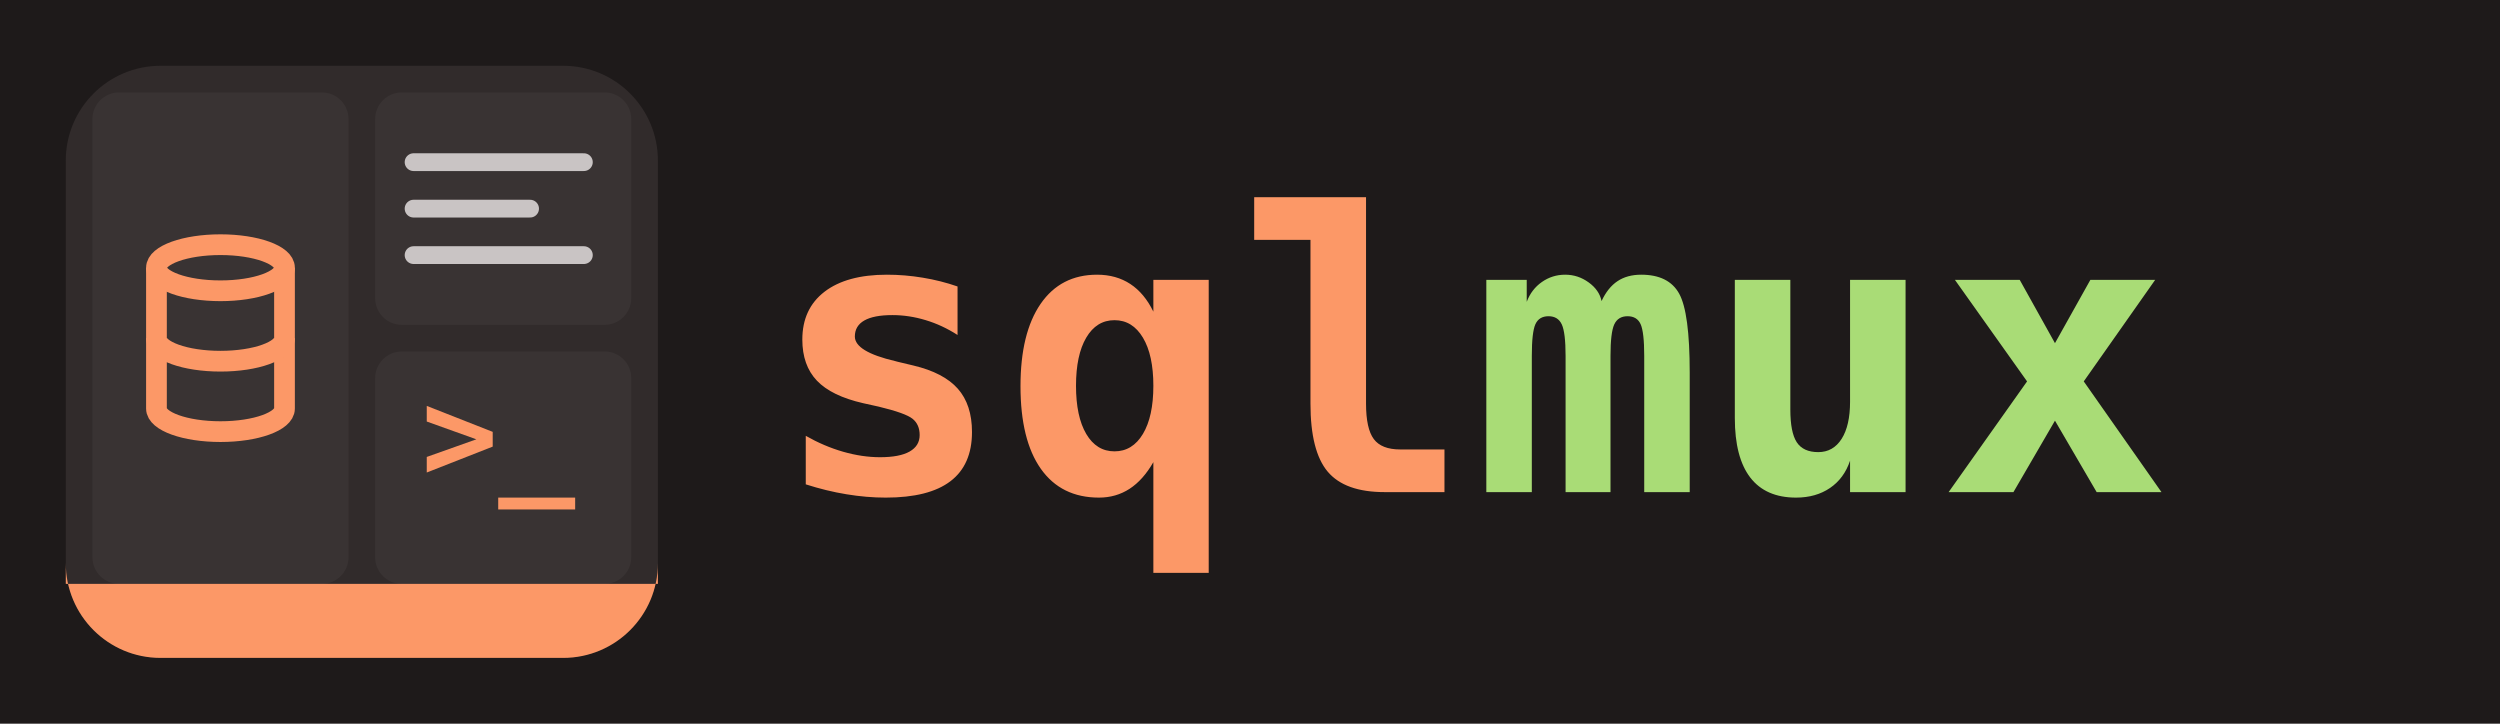
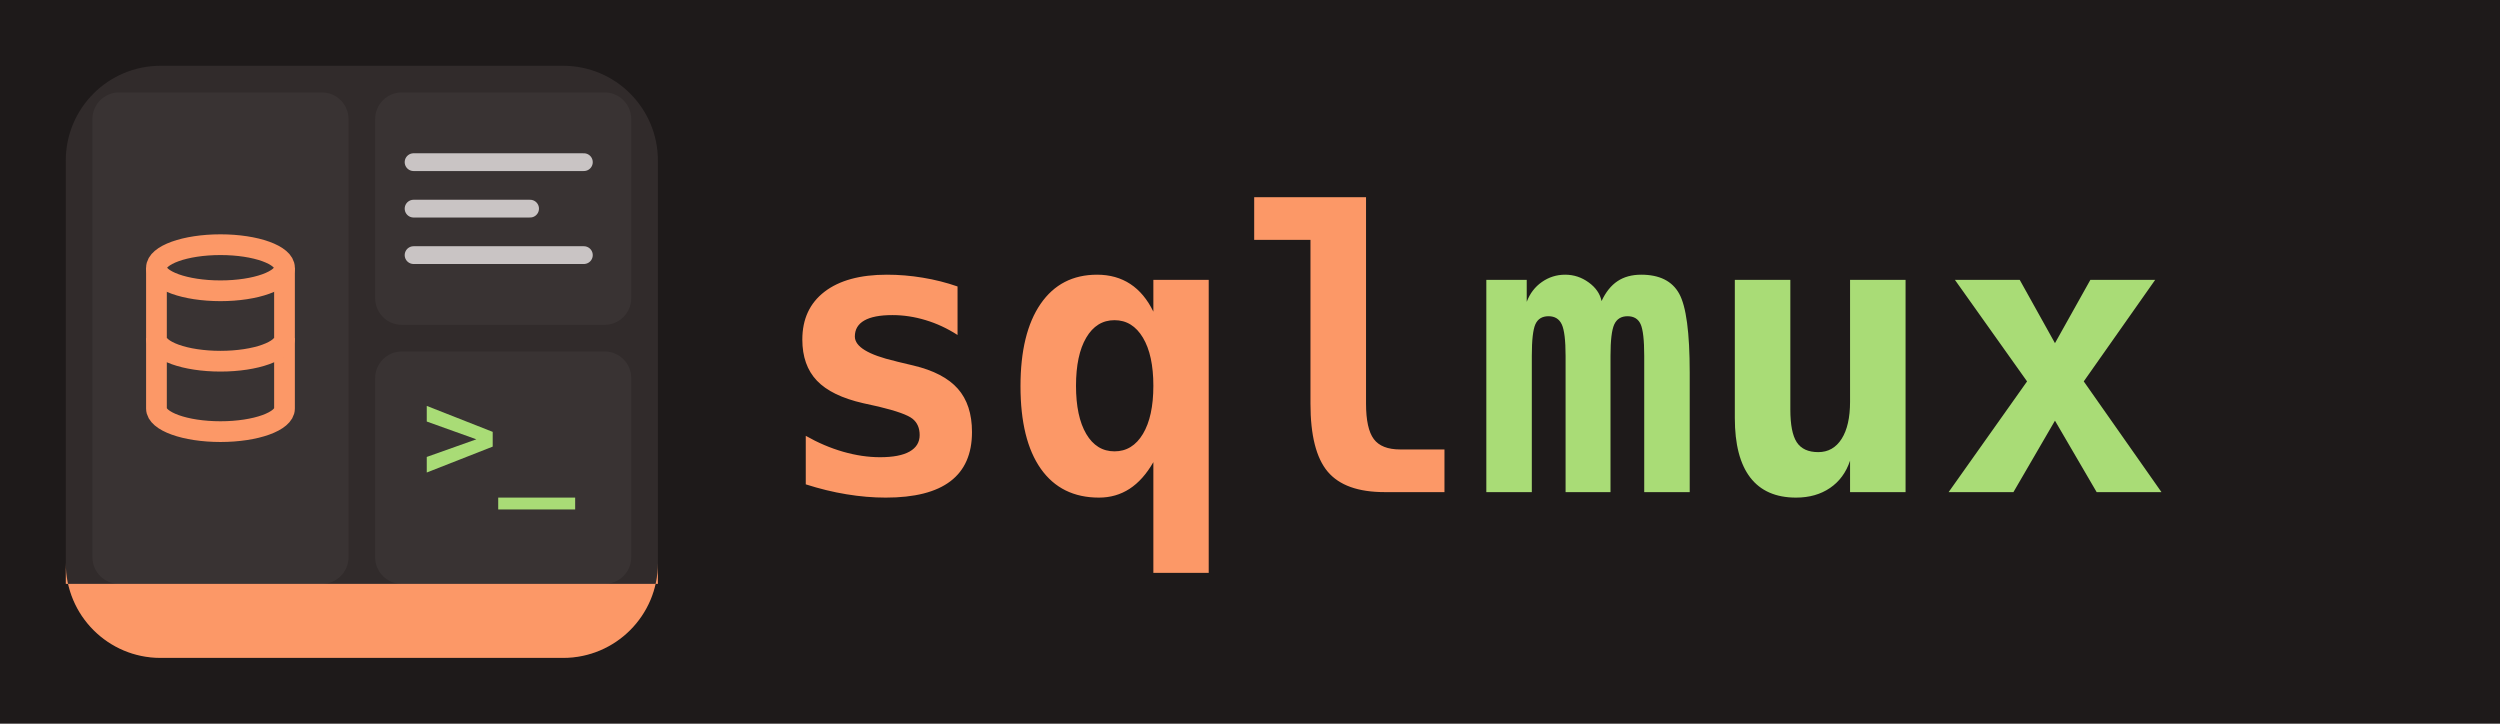
<svg xmlns="http://www.w3.org/2000/svg" viewBox="0 0 760 220" width="760" height="220">
  <rect width="760" height="220" fill="#1e1a1a" />
  <rect x="20" y="20" width="180" height="180" rx="28.8" fill="#312b2b" />
  <rect x="28.1" y="28.1" width="77.85" height="149.4" rx="8.1" fill="#393333" />
  <rect x="114.05" y="28.1" width="77.85" height="70.65" rx="8.1" fill="#393333" />
  <rect x="114.05" y="106.85" width="77.85" height="70.65" rx="8.1" fill="#393333" />
  <path d="M20 177.5 h180 v-6.3 a28.8 28.8 0 0 1 -28.8 28.8 h-122.4 a28.8 28.8 0 0 1 -28.8 -28.8 z" fill="#fc9867" />
  <ellipse cx="67.025" cy="81.391" rx="19.462" ry="7.006" fill="none" stroke="#fc9867" stroke-width="6.3" />
  <path d="M47.563 81.391 v42.818 a19.462 7.006 0 0 0 38.925 0 v-42.818" fill="none" stroke="#fc9867" stroke-width="6.3" stroke-linejoin="round" />
  <path d="M47.563 102.8 a19.462 7.006 0 0 0 38.925 0" fill="none" stroke="#fc9867" stroke-width="6.3" />
  <line x1="125.727" y1="49.295" x2="177.498" y2="49.295" stroke="#c9c4c4" stroke-width="5.4" stroke-linecap="round" />
  <line x1="125.727" y1="63.425" x2="161.149" y2="63.425" stroke="#c9c4c4" stroke-width="5.4" stroke-linecap="round" />
  <line x1="125.727" y1="77.555" x2="177.498" y2="77.555" stroke="#c9c4c4" stroke-width="5.4" stroke-linecap="round" />
-   <text x="128.063" y="145.707" font-family="JetBrains Mono, Menlo, DejaVu Sans Mono, monospace" font-weight="700" font-size="38.858" fill="#fc9867">&gt;_</text>
+   <text x="128.063" y="145.707" font-family="JetBrains Mono, Menlo, DejaVu Sans Mono, monospace" font-weight="700" font-size="38.858" fill="#a9dc76">&gt;_</text>
  <text x="234" y="149.6" font-family="JetBrains Mono, Menlo, DejaVu Sans Mono, monospace" font-weight="700" font-size="118" fill="#fc9867">sql<tspan fill="#a9dc76">mux</tspan>
  </text>
</svg>
